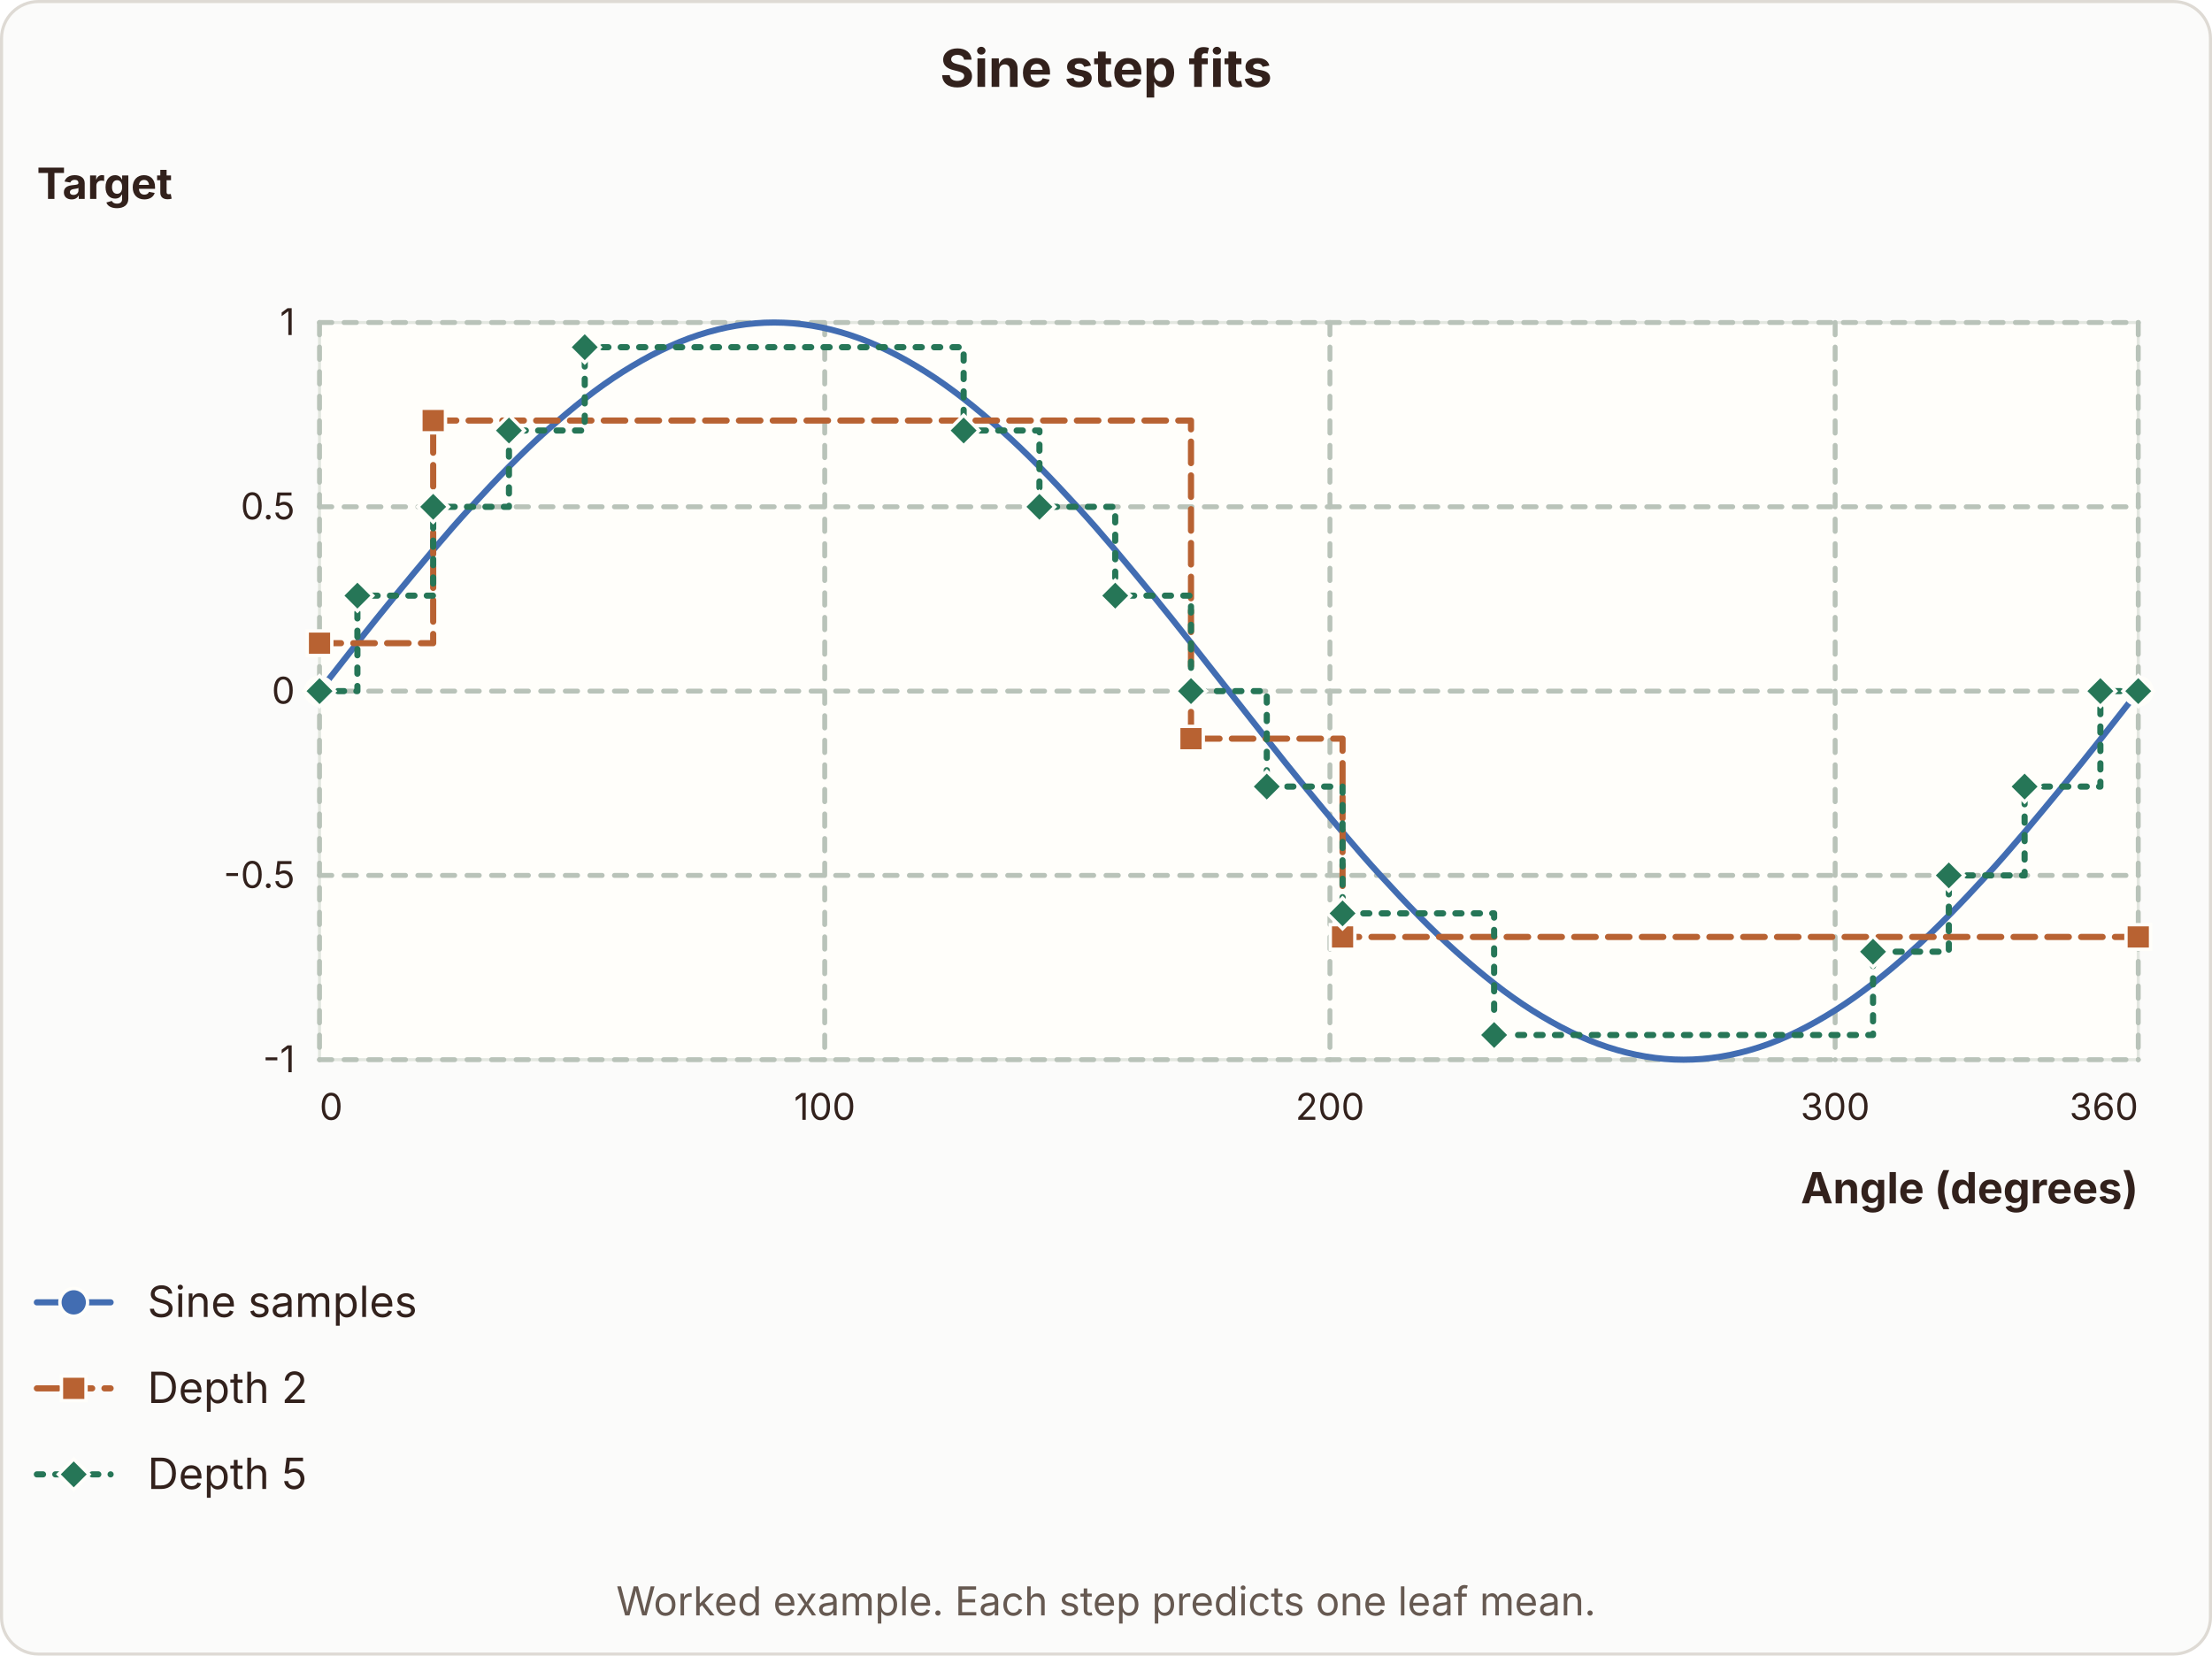
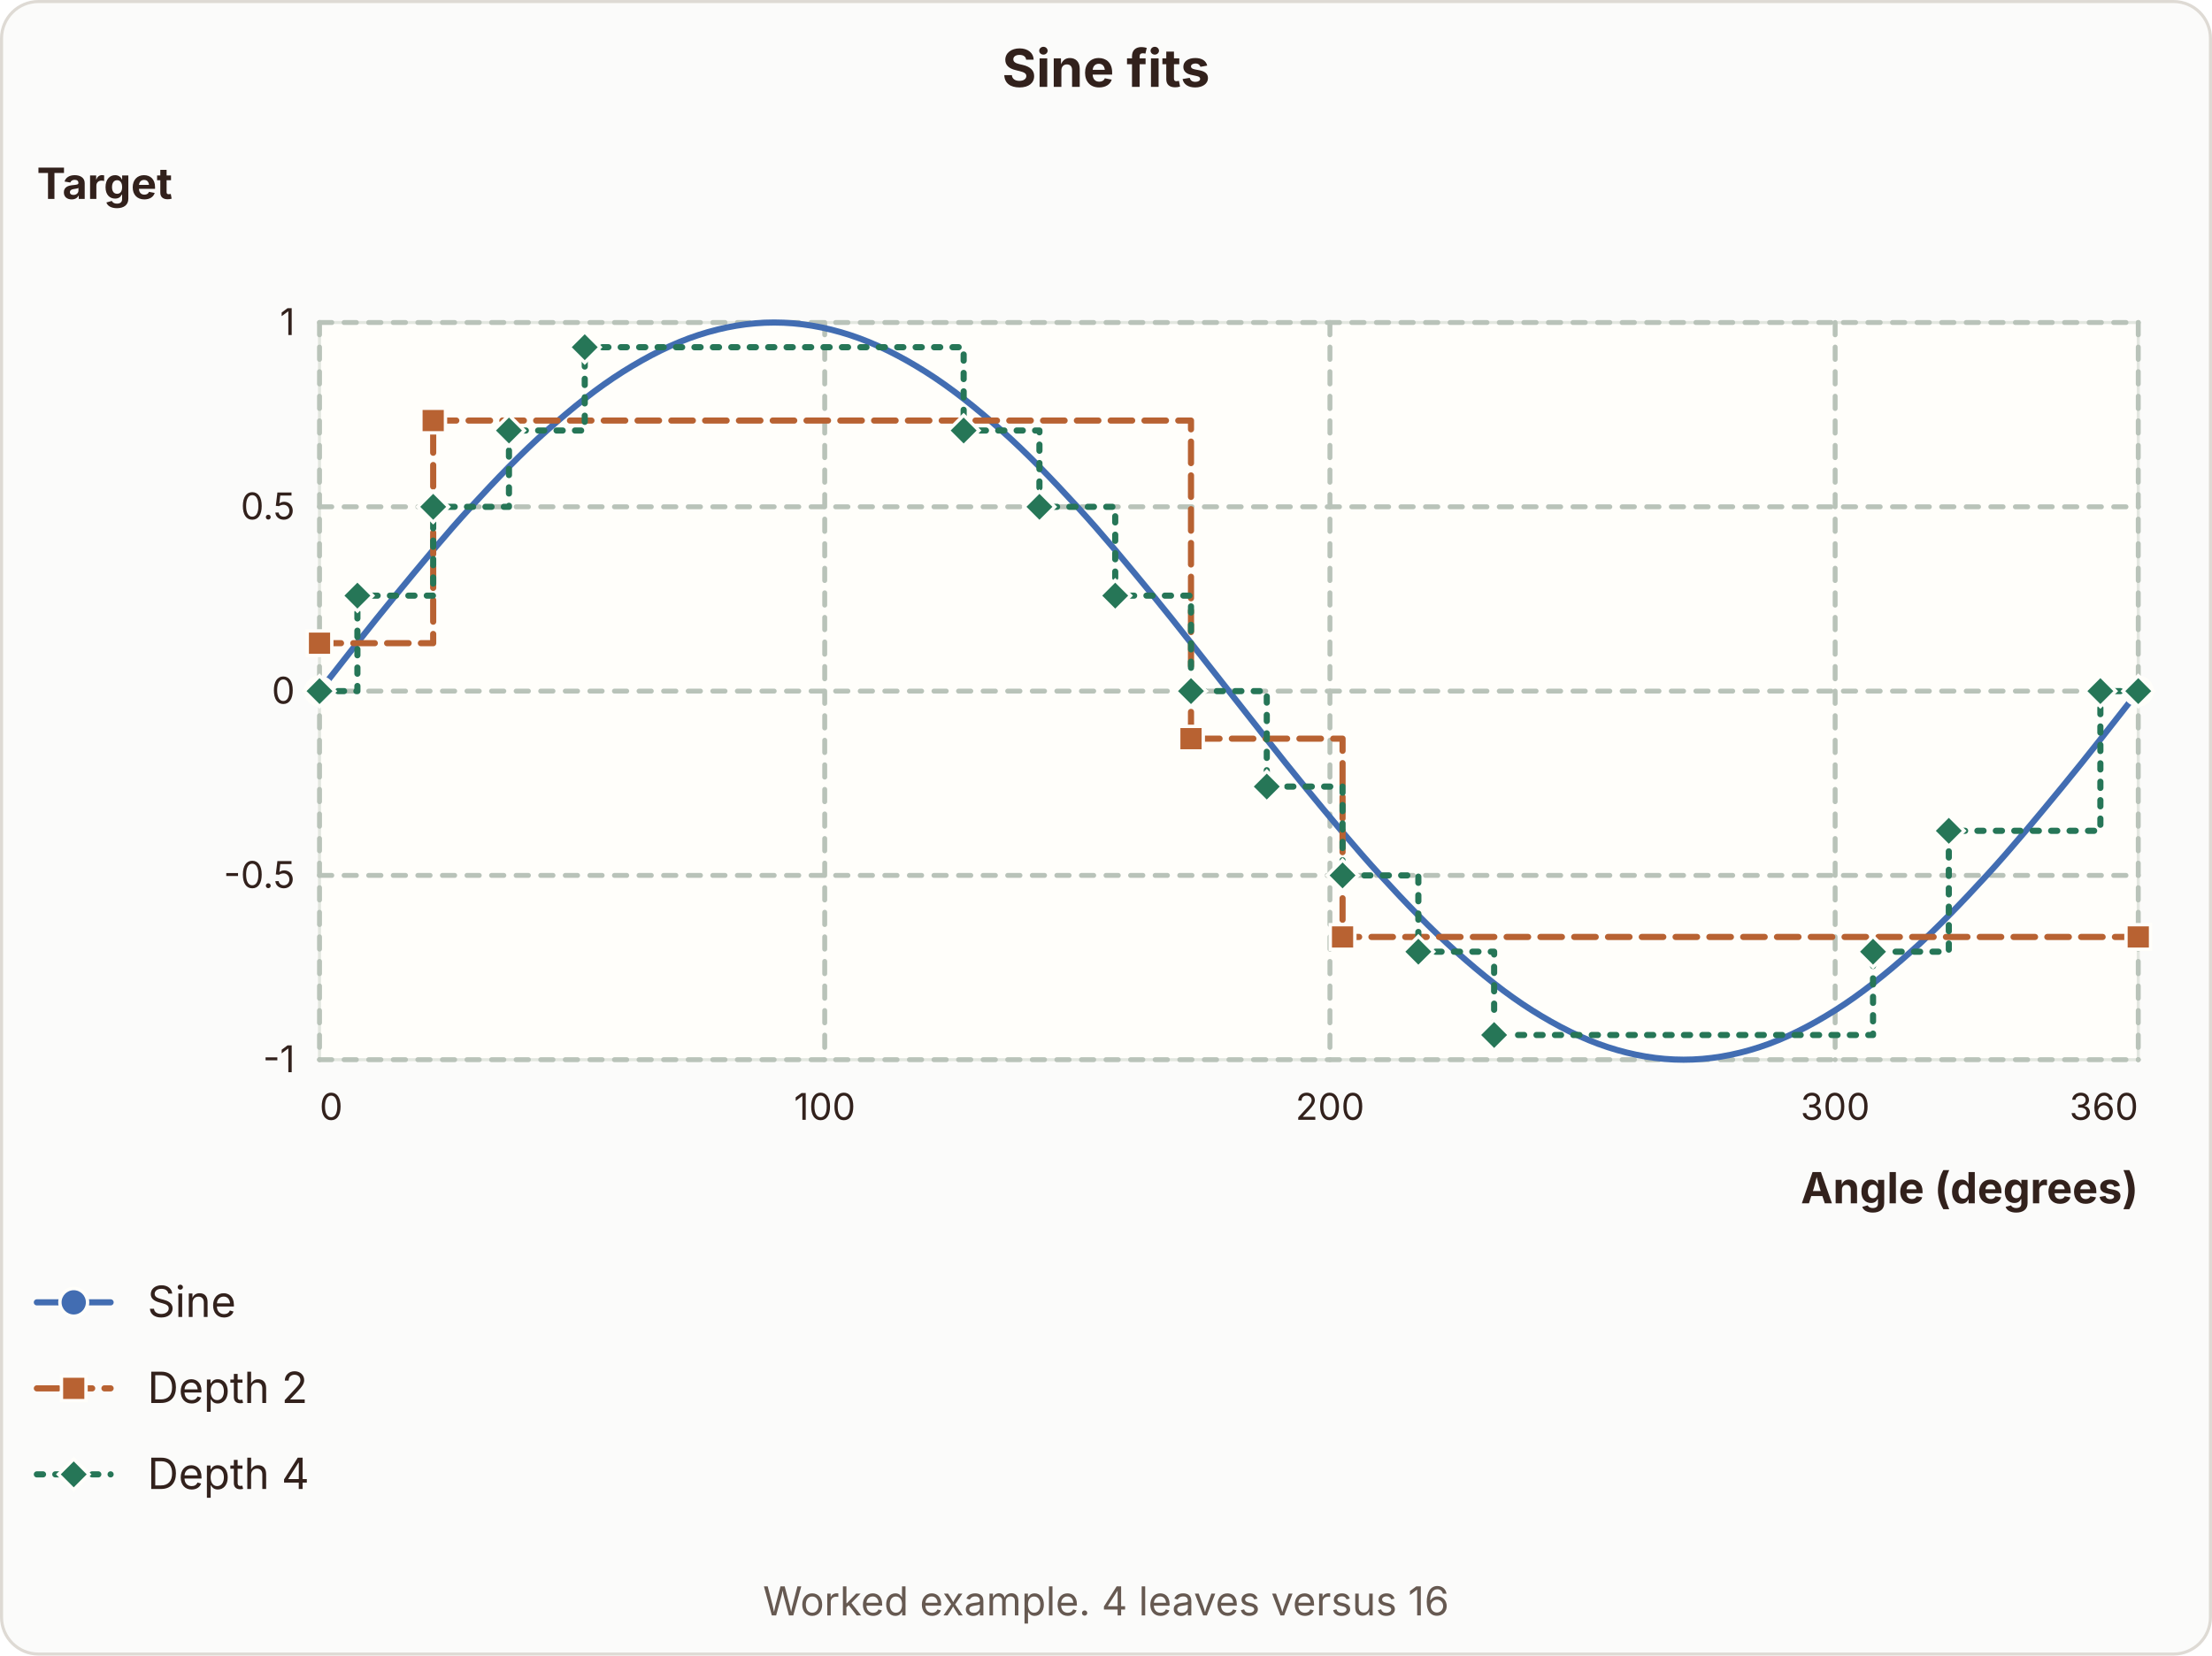
- <svg xmlns="http://www.w3.org/2000/svg" width="720" height="539" viewBox="0 0 720 539" role="img" aria-label="Sine step fits Angle (degrees): 0 to 360 Target: -1 to 1 Sine samples (line): (0, 0); (15, 0.259); (30, 0.5); (45, 0.707); (60, 0.866); (75, 0.966); (90, 1); (105, 0.966); (120, 0.866); (135, 0.707); (150, 0.5); (165, 0.259); (180, 0); (195, -0.259); (210, -0.5); (225, -0.707); (240, -0.866); (255, -0.966); (270, -1); (285, -0.966); (300, -0.866); (315, -0.707); (330, -0.5); (345, -0.259); (360, 0) Depth 2 (step): (0, 0.13); (22.5, 0.734); (172.5, -0.129); (202.5, -0.667); (360, -0.667) Depth 5 (step): (0, 0); (7.5, 0.259); (22.5, 0.5); (37.5, 0.707); (52.5, 0.933); (127.5, 0.707); (142.5, 0.5); (157.5, 0.259); (172.5, 0); (187.5, -0.259); (202.5, -0.603); (232.5, -0.933); (307.5, -0.707); (322.5, -0.5); (337.5, -0.259); (352.5, 0); (360, 0) Worked example. Each step predicts one leaf mean." font-family="Inter, Liberation Sans, Arial, sans-serif" style="display:block;max-width:none;margin-inline:auto;--color-ink:#202723;--color-ink-2:#5d675f;--color-line:#e3e7e0;--viz-surface:#fffefa" data-tutor-diagram="coordinate-plot">
+ <svg xmlns="http://www.w3.org/2000/svg" width="720" height="539" viewBox="0 0 720 539" role="img" aria-label="Sine fits Angle (degrees): 0 to 360 Target: -1 to 1 Sine (line): (0, 0); (15, 0.259); (30, 0.5); (45, 0.707); (60, 0.866); (75, 0.966); (90, 1); (105, 0.966); (120, 0.866); (135, 0.707); (150, 0.5); (165, 0.259); (180, 0); (195, -0.259); (210, -0.5); (225, -0.707); (240, -0.866); (255, -0.966); (270, -1); (285, -0.966); (300, -0.866); (315, -0.707); (330, -0.5); (345, -0.259); (360, 0) Depth 2 (step): (0, 0.13); (22.5, 0.734); (172.5, -0.129); (202.5, -0.667); (360, -0.667) Depth 4 (step): (0, 0); (7.5, 0.259); (22.5, 0.5); (37.5, 0.707); (52.5, 0.933); (127.5, 0.707); (142.5, 0.5); (157.5, 0.259); (172.5, 0); (187.5, -0.259); (202.5, -0.5); (217.5, -0.707); (232.5, -0.933); (307.5, -0.707); (322.5, -0.379); (352.5, 0); (360, 0) Worked example. 4 leaves versus 16" font-family="Inter, Liberation Sans, Arial, sans-serif" style="display:block;max-width:none;margin-inline:auto;--color-ink:#202723;--color-ink-2:#5d675f;--color-line:#e3e7e0;--viz-surface:#fffefa" data-tutor-diagram="coordinate-plot">
  <rect x="0.5" y="0.5" width="719" height="538" rx="12" fill="var(--viz-surface, #fbfbfa)" stroke="var(--color-line, #dedad4)" />
  <text x="360" y="22.5" fill="var(--color-ink, #32211c)" font-size="17" font-weight="700" text-anchor="middle">
-     <tspan x="360" y="28.28">Sine step fits</tspan>
+     <tspan x="360" y="28.28">Sine fits</tspan>
  </text>
  <g transform="translate(0 39)">
    <rect x="104" y="66" width="592" height="240" fill="#fffefa" stroke="#e3e7e0" stroke-width="1" data-tutor-plot-area="" />
    <text x="12" y="21" fill="var(--color-ink, #32211c)" font-size="14" font-weight="700" text-anchor="start">
      <tspan x="12" y="25.76">Target</tspan>
    </text>
    <polyline points="104,66 104,306" fill="none" stroke="#b9c3b9" stroke-width="1.6" stroke-dasharray="4 4" stroke-linecap="round" stroke-linejoin="round" />
    <polyline points="268.444,66 268.444,306" fill="none" stroke="#b9c3b9" stroke-width="1.6" stroke-dasharray="4 4" stroke-linecap="round" stroke-linejoin="round" />
    <polyline points="432.889,66 432.889,306" fill="none" stroke="#b9c3b9" stroke-width="1.6" stroke-dasharray="4 4" stroke-linecap="round" stroke-linejoin="round" />
    <polyline points="597.333,66 597.333,306" fill="none" stroke="#b9c3b9" stroke-width="1.6" stroke-dasharray="4 4" stroke-linecap="round" stroke-linejoin="round" />
    <polyline points="696,66 696,306" fill="none" stroke="#b9c3b9" stroke-width="1.6" stroke-dasharray="4 4" stroke-linecap="round" stroke-linejoin="round" />
    <polyline points="104,306 696,306" fill="none" stroke="#b9c3b9" stroke-width="1.6" stroke-dasharray="4 4" stroke-linecap="round" stroke-linejoin="round" />
    <text x="96" y="306" fill="var(--color-ink, #32211c)" font-size="12" font-weight="400" text-anchor="end">
      <tspan x="96" y="310.08">-1</tspan>
    </text>
    <polyline points="104,246 696,246" fill="none" stroke="#b9c3b9" stroke-width="1.6" stroke-dasharray="4 4" stroke-linecap="round" stroke-linejoin="round" />
    <text x="96" y="246" fill="var(--color-ink, #32211c)" font-size="12" font-weight="400" text-anchor="end">
      <tspan x="96" y="250.08">-0.5</tspan>
    </text>
    <polyline points="104,186 696,186" fill="none" stroke="#b9c3b9" stroke-width="1.6" stroke-dasharray="4 4" stroke-linecap="round" stroke-linejoin="round" />
    <text x="96" y="186" fill="var(--color-ink, #32211c)" font-size="12" font-weight="400" text-anchor="end">
      <tspan x="96" y="190.08">0</tspan>
    </text>
    <polyline points="104,126 696,126" fill="none" stroke="#b9c3b9" stroke-width="1.6" stroke-dasharray="4 4" stroke-linecap="round" stroke-linejoin="round" />
    <text x="96" y="126" fill="var(--color-ink, #32211c)" font-size="12" font-weight="400" text-anchor="end">
      <tspan x="96" y="130.08">0.5</tspan>
    </text>
    <polyline points="104,66 696,66" fill="none" stroke="#b9c3b9" stroke-width="1.6" stroke-dasharray="4 4" stroke-linecap="round" stroke-linejoin="round" />
    <text x="96" y="66" fill="var(--color-ink, #32211c)" font-size="12" font-weight="400" text-anchor="end">
      <tspan x="96" y="70.08">1</tspan>
    </text>
    <text x="104" y="321.5" fill="var(--color-ink, #32211c)" font-size="12" font-weight="400" text-anchor="start">
      <tspan x="104" y="325.58">0</tspan>
    </text>
    <text x="268.444" y="321.5" fill="var(--color-ink, #32211c)" font-size="12" font-weight="400" text-anchor="middle">
      <tspan x="268.444" y="325.58">100</tspan>
    </text>
    <text x="432.889" y="321.5" fill="var(--color-ink, #32211c)" font-size="12" font-weight="400" text-anchor="middle">
      <tspan x="432.889" y="325.58">200</tspan>
    </text>
    <text x="597.333" y="321.5" fill="var(--color-ink, #32211c)" font-size="12" font-weight="400" text-anchor="middle">
      <tspan x="597.333" y="325.58">300</tspan>
    </text>
    <text x="696" y="321.5" fill="var(--color-ink, #32211c)" font-size="12" font-weight="400" text-anchor="end">
      <tspan x="696" y="325.58">360</tspan>
    </text>
    <text x="696" y="348" fill="var(--color-ink, #32211c)" font-size="14" font-weight="700" text-anchor="end">
      <tspan x="696" y="352.76">Angle (degrees)</tspan>
    </text>
    <polyline points="12,385 36,385" fill="none" stroke="#426db2" stroke-width="2" stroke-linejoin="round" stroke-linecap="round" />
    <circle cx="24" cy="385" r="4.5" fill="#426db2" stroke="#fffefa" stroke-width="1.1" />
    <text x="48" y="385" fill="var(--color-ink, #32211c)" font-size="14" font-weight="400" text-anchor="start">
-       <tspan x="48" y="389.76">Sine samples</tspan>
+       <tspan x="48" y="389.76">Sine</tspan>
    </text>
    <polyline points="12,413 36,413" fill="none" stroke="#b86232" stroke-width="2" stroke-dasharray="7 4" stroke-linejoin="round" stroke-linecap="round" />
    <rect x="20" y="409" width="8" height="8" fill="#b86232" stroke="#fffefa" stroke-width="1.1" />
    <text x="48" y="413" fill="var(--color-ink, #32211c)" font-size="14" font-weight="400" text-anchor="start">
      <tspan x="48" y="417.76">Depth 2</tspan>
    </text>
    <polyline points="12,441 36,441" fill="none" stroke="#267657" stroke-width="2" stroke-dasharray="2 4" stroke-linejoin="round" stroke-linecap="round" />
    <polygon points="24,436 29,441 24,446 19,441" fill="#267657" stroke="#fffefa" stroke-width="1.1" />
    <text x="48" y="441" fill="var(--color-ink, #32211c)" font-size="14" font-weight="400" text-anchor="start">
-       <tspan x="48" y="445.76">Depth 5</tspan>
+       <tspan x="48" y="445.76">Depth 4</tspan>
    </text>
-     <path d="M104,186C112.222,175.46 120.444,164.92 128.667,154.92C136.889,144.92 145.111,134.96 153.333,126C161.556,117.04 169.778,108.48 178,101.16C186.222,93.84 194.444,87.26 202.667,82.08C210.889,76.9 219.111,72.76 227.333,70.08C235.556,67.4 243.778,66 252,66C260.222,66 268.444,67.4 276.667,70.08C284.889,72.76 293.111,76.9 301.333,82.08C309.556,87.26 317.778,93.84 326,101.16C334.222,108.48 342.444,117.04 350.667,126C358.889,134.96 367.111,144.92 375.333,154.92C383.556,164.92 391.778,175.64 400,186C408.222,196.36 416.444,207.08 424.667,217.08C432.889,227.08 441.111,237.04 449.333,246C457.556,254.96 465.778,263.52 474,270.84C482.222,278.16 490.444,284.74 498.667,289.92C506.889,295.1 515.111,299.24 523.333,301.92C531.556,304.6 539.778,306 548,306C556.222,306 564.444,304.6 572.667,301.92C580.889,299.24 589.111,295.1 597.333,289.92C605.556,284.74 613.778,278.16 622,270.84C630.222,263.52 638.444,254.96 646.667,246C654.889,237.04 663.111,227.08 671.333,217.08C679.556,207.08 687.778,196.54 696,186" fill="none" stroke="#426db2" stroke-width="2" stroke-linejoin="round" stroke-linecap="round" data-tutor-plot-series="Sine samples" />
+     <path d="M104,186C112.222,175.46 120.444,164.92 128.667,154.92C136.889,144.92 145.111,134.96 153.333,126C161.556,117.04 169.778,108.48 178,101.16C186.222,93.84 194.444,87.26 202.667,82.08C210.889,76.9 219.111,72.76 227.333,70.08C235.556,67.4 243.778,66 252,66C260.222,66 268.444,67.4 276.667,70.08C284.889,72.76 293.111,76.9 301.333,82.08C309.556,87.26 317.778,93.84 326,101.16C334.222,108.48 342.444,117.04 350.667,126C358.889,134.96 367.111,144.92 375.333,154.92C383.556,164.92 391.778,175.64 400,186C408.222,196.36 416.444,207.08 424.667,217.08C432.889,227.08 441.111,237.04 449.333,246C457.556,254.96 465.778,263.52 474,270.84C482.222,278.16 490.444,284.74 498.667,289.92C506.889,295.1 515.111,299.24 523.333,301.92C531.556,304.6 539.778,306 548,306C556.222,306 564.444,304.6 572.667,301.92C580.889,299.24 589.111,295.1 597.333,289.92C605.556,284.74 613.778,278.16 622,270.84C630.222,263.52 638.444,254.96 646.667,246C654.889,237.04 663.111,227.08 671.333,217.08C679.556,207.08 687.778,196.54 696,186" fill="none" stroke="#426db2" stroke-width="2" stroke-linejoin="round" stroke-linecap="round" data-tutor-plot-series="Sine" />
    <polyline points="104,170.4 141,170.4 141,97.92 387.667,97.92 387.667,201.48 437,201.48 437,266.04 696,266.04 696,266.04" fill="none" stroke="#b86232" stroke-width="2" stroke-dasharray="7 4" stroke-linejoin="round" stroke-linecap="round" data-tutor-plot-series="Depth 2" />
-     <polyline points="104,186 116.333,186 116.333,154.92 141,154.92 141,126 165.667,126 165.667,101.16 190.333,101.16 190.333,74.04 313.667,74.04 313.667,101.16 338.333,101.16 338.333,126 363,126 363,154.92 387.667,154.92 387.667,186 412.333,186 412.333,217.08 437,217.08 437,258.36 486.333,258.36 486.333,297.96 609.667,297.96 609.667,270.84 634.333,270.84 634.333,246 659,246 659,217.08 683.667,217.08 683.667,186 696,186 696,186" fill="none" stroke="#267657" stroke-width="2" stroke-dasharray="2 4" stroke-linejoin="round" stroke-linecap="round" data-tutor-plot-series="Depth 5" />
+     <polyline points="104,186 116.333,186 116.333,154.92 141,154.92 141,126 165.667,126 165.667,101.16 190.333,101.16 190.333,74.04 313.667,74.04 313.667,101.16 338.333,101.16 338.333,126 363,126 363,154.92 387.667,154.92 387.667,186 412.333,186 412.333,217.08 437,217.08 437,246 461.667,246 461.667,270.84 486.333,270.84 486.333,297.96 609.667,297.96 609.667,270.84 634.333,270.84 634.333,231.48 683.667,231.48 683.667,186 696,186 696,186" fill="none" stroke="#267657" stroke-width="2" stroke-dasharray="2 4" stroke-linejoin="round" stroke-linecap="round" data-tutor-plot-series="Depth 4" />
    <circle cx="104" cy="186" r="4.5" fill="#426db2" stroke="#fffefa" stroke-width="1.1" data-tutor-coordinate-point="0,0" />
    <circle cx="696" cy="186" r="4.5" fill="#426db2" stroke="#fffefa" stroke-width="1.1" data-tutor-coordinate-point="360,0" />
    <rect x="100" y="166.4" width="8" height="8" fill="#b86232" stroke="#fffefa" stroke-width="1.1" data-tutor-coordinate-point="0,0.13" />
    <rect x="137" y="93.92" width="8" height="8" fill="#b86232" stroke="#fffefa" stroke-width="1.1" data-tutor-coordinate-point="22.5,0.734" />
    <rect x="383.667" y="197.48" width="8" height="8" fill="#b86232" stroke="#fffefa" stroke-width="1.1" data-tutor-coordinate-point="172.5,-0.129" />
    <rect x="433" y="262.04" width="8" height="8" fill="#b86232" stroke="#fffefa" stroke-width="1.1" data-tutor-coordinate-point="202.5,-0.667" />
    <rect x="692" y="262.04" width="8" height="8" fill="#b86232" stroke="#fffefa" stroke-width="1.1" data-tutor-coordinate-point="360,-0.667" />
    <polygon points="104,181 109,186 104,191 99,186" fill="#267657" stroke="#fffefa" stroke-width="1.1" data-tutor-coordinate-point="0,0" />
    <polygon points="116.333,149.92 121.333,154.92 116.333,159.92 111.333,154.92" fill="#267657" stroke="#fffefa" stroke-width="1.1" data-tutor-coordinate-point="7.5,0.259" />
    <polygon points="141,121 146,126 141,131 136,126" fill="#267657" stroke="#fffefa" stroke-width="1.1" data-tutor-coordinate-point="22.5,0.5" />
    <polygon points="165.667,96.16 170.667,101.16 165.667,106.16 160.667,101.16" fill="#267657" stroke="#fffefa" stroke-width="1.1" data-tutor-coordinate-point="37.5,0.707" />
    <polygon points="190.333,69.04 195.333,74.04 190.333,79.04 185.333,74.04" fill="#267657" stroke="#fffefa" stroke-width="1.1" data-tutor-coordinate-point="52.5,0.933" />
    <polygon points="313.667,96.16 318.667,101.16 313.667,106.16 308.667,101.16" fill="#267657" stroke="#fffefa" stroke-width="1.1" data-tutor-coordinate-point="127.5,0.707" />
    <polygon points="338.333,121 343.333,126 338.333,131 333.333,126" fill="#267657" stroke="#fffefa" stroke-width="1.1" data-tutor-coordinate-point="142.5,0.5" />
    <polygon points="363,149.92 368,154.92 363,159.92 358,154.92" fill="#267657" stroke="#fffefa" stroke-width="1.1" data-tutor-coordinate-point="157.5,0.259" />
    <polygon points="387.667,181 392.667,186 387.667,191 382.667,186" fill="#267657" stroke="#fffefa" stroke-width="1.1" data-tutor-coordinate-point="172.5,0" />
    <polygon points="412.333,212.08 417.333,217.08 412.333,222.08 407.333,217.08" fill="#267657" stroke="#fffefa" stroke-width="1.1" data-tutor-coordinate-point="187.5,-0.259" />
-     <polygon points="437,253.36 442,258.36 437,263.36 432,258.36" fill="#267657" stroke="#fffefa" stroke-width="1.1" data-tutor-coordinate-point="202.5,-0.603" />
+     <polygon points="437,241 442,246 437,251 432,246" fill="#267657" stroke="#fffefa" stroke-width="1.1" data-tutor-coordinate-point="202.5,-0.5" />
+     <polygon points="461.667,265.84 466.667,270.84 461.667,275.84 456.667,270.84" fill="#267657" stroke="#fffefa" stroke-width="1.1" data-tutor-coordinate-point="217.5,-0.707" />
    <polygon points="486.333,292.96 491.333,297.96 486.333,302.96 481.333,297.96" fill="#267657" stroke="#fffefa" stroke-width="1.1" data-tutor-coordinate-point="232.5,-0.933" />
    <polygon points="609.667,265.84 614.667,270.84 609.667,275.84 604.667,270.84" fill="#267657" stroke="#fffefa" stroke-width="1.1" data-tutor-coordinate-point="307.5,-0.707" />
-     <polygon points="634.333,241 639.333,246 634.333,251 629.333,246" fill="#267657" stroke="#fffefa" stroke-width="1.1" data-tutor-coordinate-point="322.5,-0.5" />
-     <polygon points="659,212.08 664,217.08 659,222.08 654,217.08" fill="#267657" stroke="#fffefa" stroke-width="1.1" data-tutor-coordinate-point="337.5,-0.259" />
+     <polygon points="634.333,226.48 639.333,231.48 634.333,236.48 629.333,231.48" fill="#267657" stroke="#fffefa" stroke-width="1.1" data-tutor-coordinate-point="322.5,-0.379" />
    <polygon points="683.667,181 688.667,186 683.667,191 678.667,186" fill="#267657" stroke="#fffefa" stroke-width="1.1" data-tutor-coordinate-point="352.5,0" />
    <polygon points="696,181 701,186 696,191 691,186" fill="#267657" stroke="#fffefa" stroke-width="1.1" data-tutor-coordinate-point="360,0" />
  </g>
  <text x="360" y="521.5" fill="var(--color-ink-2, #665951)" font-size="13" font-weight="400" text-anchor="middle">
-     <tspan x="360" y="525.92">Worked example. Each step predicts one leaf mean.</tspan>
+     <tspan x="360" y="525.92">Worked example. 4 leaves versus 16</tspan>
  </text>
</svg>
